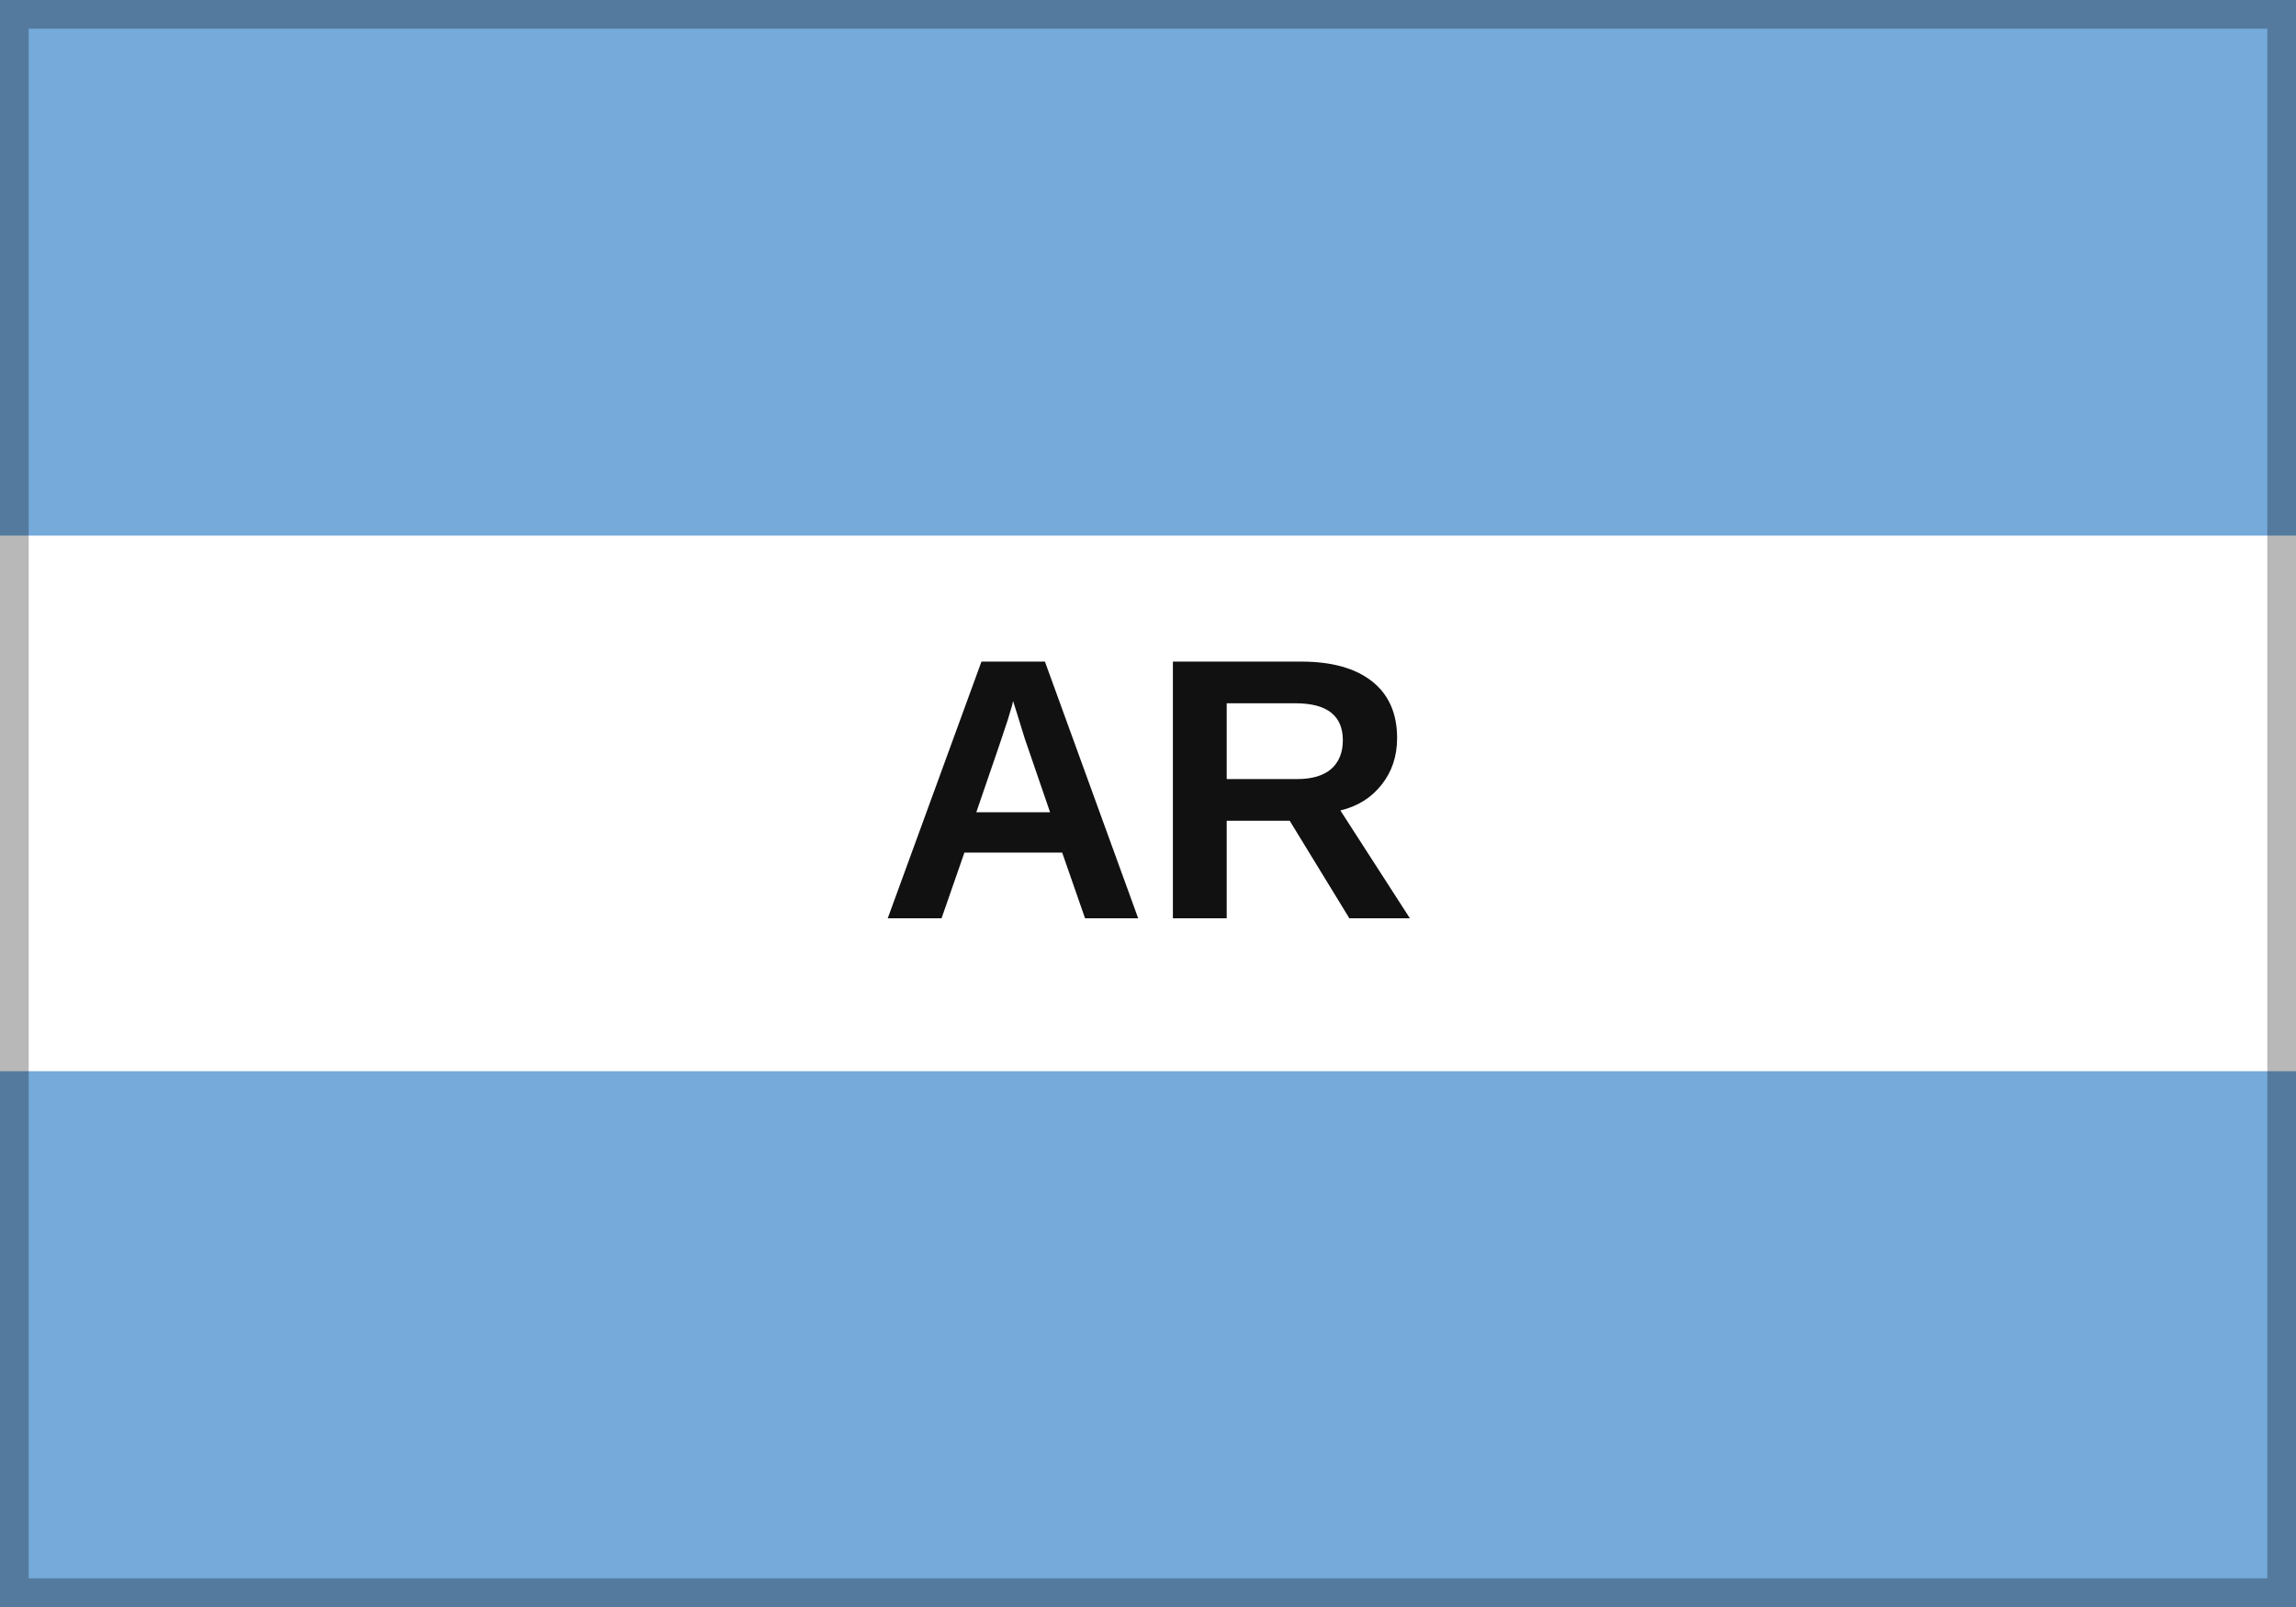
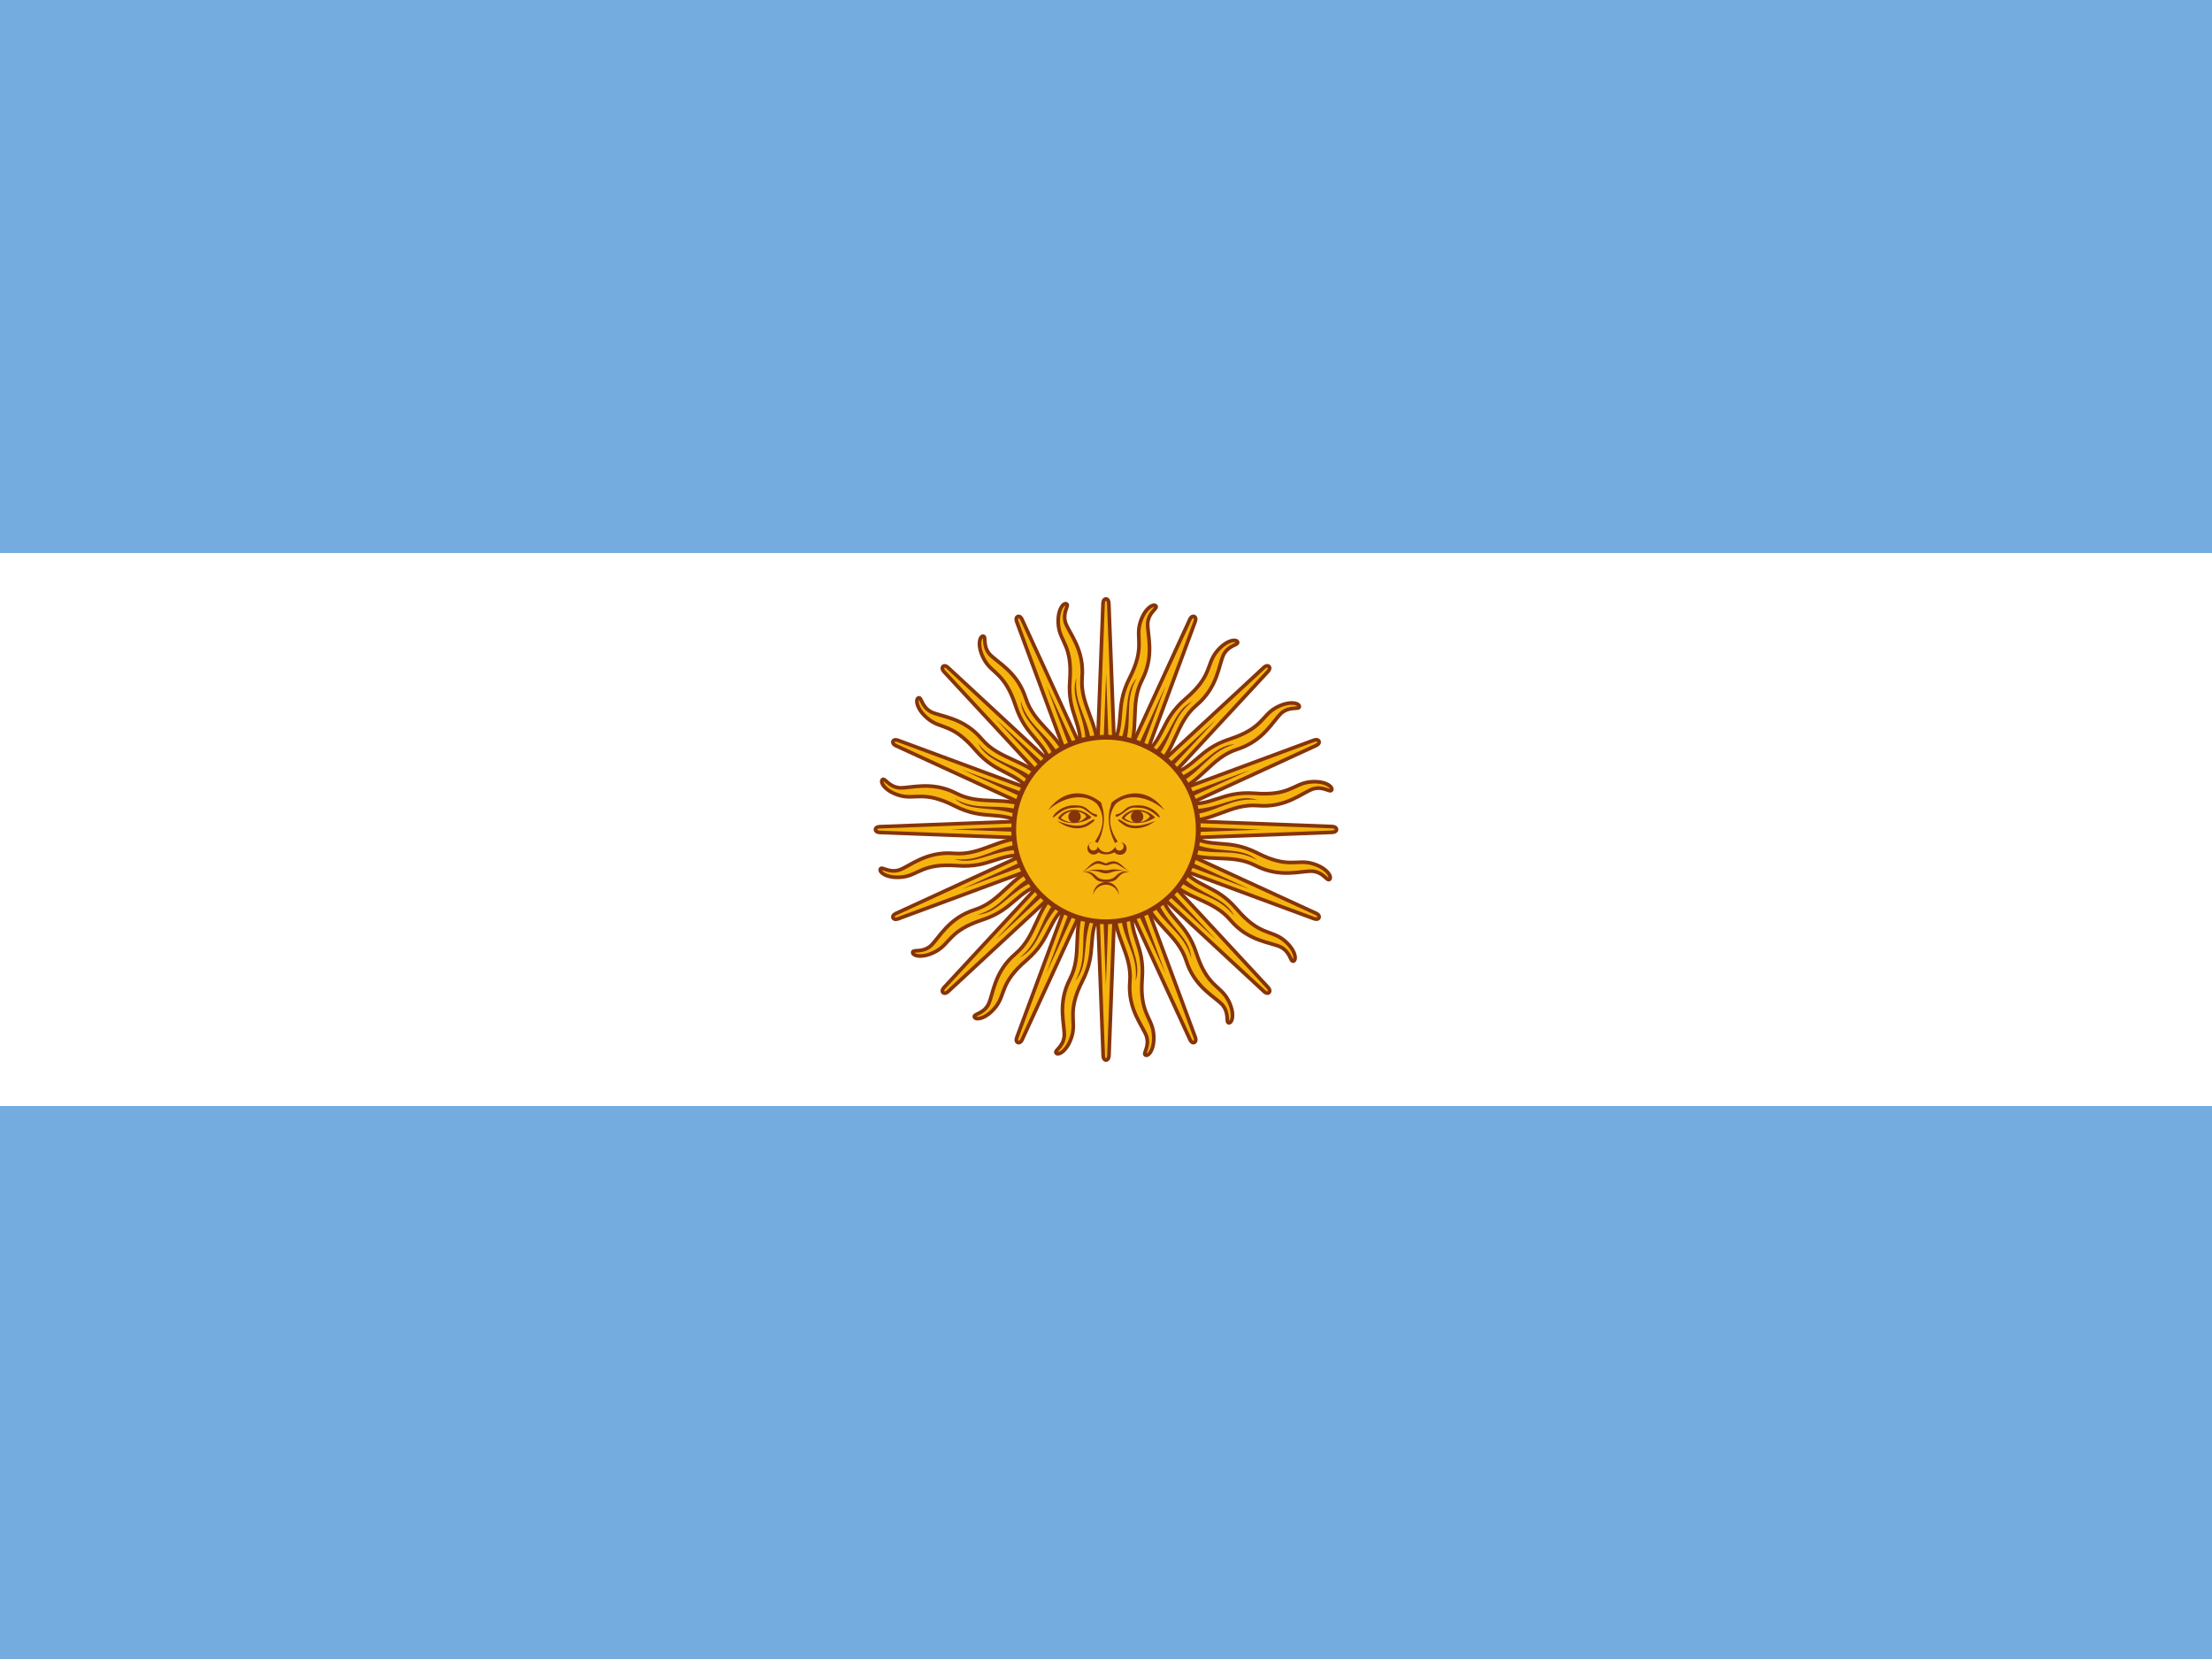
- <svg xmlns="http://www.w3.org/2000/svg" width="160" height="112" viewBox="0 0 160 112">
-   <rect width="160" height="112" fill="#75aadb" />
-   <rect y="37.33" width="160" height="37.34" fill="#fff" />
-   <rect y="74.67" width="160" height="37.33" fill="#75aadb" />
-   <rect x="1" y="1" width="158" height="110" fill="none" stroke="rgba(0,0,0,.28)" stroke-width="2" />
-   <text x="80" y="64" text-anchor="middle" font-family="Arial, sans-serif" font-size="26" font-weight="700" fill="#111" paint-order="stroke" stroke="rgba(255,255,255,.55)" stroke-width="1">AR</text>
+ <svg xmlns="http://www.w3.org/2000/svg" xmlns:xlink="http://www.w3.org/1999/xlink" id="flag-icons-ar" viewBox="0 0 640 480">
+   <path fill="#74acdf" d="M0 0h640v480H0z" />
+   <path fill="#fff" d="M0 160h640v160H0z" />
+   <g id="ar-c" transform="translate(-64)scale(.96)">
+     <path id="ar-a" fill="#f6b40e" stroke="#85340a" stroke-width="1.1" d="m396.8 251.3 28.5 62s.5 1.2 1.3.9c.8-.4.3-1.6.3-1.6l-23.7-64m-.7 24.2c-.4 9.4 5.4 14.6 4.7 23s3.8 13.2 5 16.5c1 3.3-1.2 5.2-.3 5.7 1 .5 3-2.1 2.4-6.8s-4.2-6-3.4-16.3-4.2-12.7-3-22" />
+     <use xlink:href="#ar-a" width="100%" height="100%" transform="rotate(22.5 400 250)" />
+     <use xlink:href="#ar-a" width="100%" height="100%" transform="rotate(45 400 250)" />
+     <use xlink:href="#ar-a" width="100%" height="100%" transform="rotate(67.5 400 250)" />
+     <path id="ar-b" fill="#85340a" d="M404.3 274.4c.5 9 5.6 13 4.6 21.3 2.2-6.5-3.1-11.6-2.8-21.2m-7.7-23.8 19.5 42.6-16.3-43.9" />
+     <use xlink:href="#ar-b" width="100%" height="100%" transform="rotate(22.5 400 250)" />
+     <use xlink:href="#ar-b" width="100%" height="100%" transform="rotate(45 400 250)" />
+     <use xlink:href="#ar-b" width="100%" height="100%" transform="rotate(67.5 400 250)" />
+   </g>
+   <use xlink:href="#ar-c" width="100%" height="100%" transform="rotate(90 320 240)" />
+   <use xlink:href="#ar-c" width="100%" height="100%" transform="rotate(180 320 240)" />
+   <use xlink:href="#ar-c" width="100%" height="100%" transform="rotate(-90 320 240)" />
+   <circle cx="320" cy="240" r="26.7" fill="#f6b40e" stroke="#85340a" stroke-width="1.4" />
+   <path id="ar-h" fill="#843511" stroke-width="1" d="M329 234.3c-1.7 0-3.5.8-4.5 2.4 2 1.9 6.6 2 9.7-.2a7 7 0 0 0-5.1-2.2zm0 .4c1.8 0 3.5.8 3.7 1.6-2 2.3-5.3 2-7.4.4q1.6-2 3.8-2z" />
+   <use xlink:href="#ar-d" width="100%" height="100%" transform="matrix(-1 0 0 1 640.2 0)" />
+   <use xlink:href="#ar-e" width="100%" height="100%" transform="matrix(-1 0 0 1 640.2 0)" />
+   <use xlink:href="#ar-f" width="100%" height="100%" transform="translate(18.1)" />
+   <use xlink:href="#ar-g" width="100%" height="100%" transform="matrix(-1 0 0 1 640.2 0)" />
+   <path fill="#85340a" d="M316 243.7a1.8 1.8 0 1 0 1.8 2.9 4 4 0 0 0 2.2.6h.2q1 0 2.3-.6.5.7 1.5.7a1.8 1.8 0 0 0 .3-3.6q.8.3.8 1.2a1.2 1.2 0 0 1-2.4 0 3 3 0 0 1-2.6 1.7 3 3 0 0 1-2.5-1.7q-.1 1.1-1.3 1.2-1-.1-1.2-1.2c-.2-1.1.3-1 .8-1.2zm2 5.4c-2.1 0-3 2-4.8 3.1 1-.4 1.8-1.2 3.3-2s2.6.2 3.5.2 2-1 3.5-.2l3.3 2c-1.9-1.2-2.7-3-4.8-3q-.7 0-2 .6z" />
+   <path fill="#85340a" d="M317.2 251.6q-1.1 0-3.4.6c3.7-.8 4.5.5 6.2.5 1.6 0 2.5-1.3 6.1-.5-4-1.2-4.9-.4-6.1-.4-.8 0-1.4-.3-2.8-.2" />
+   <path fill="#85340a" d="M314 252.2h-.8c4.3.5 2.3 3 6.8 3s2.5-2.5 6.8-3c-4.5-.4-3.1 2.3-6.8 2.3-3.5 0-2.4-2.3-6-2.3" />
+   <path fill="#85340a" d="M323.7 258.9a3.7 3.7 0 0 0-7.4 0 3.8 3.8 0 0 1 7.4 0" />
+   <path id="ar-e" fill="#85340a" stroke-width="1" d="M303.4 234.3c4.7-4.1 10.7-4.8 14-1.7a8 8 0 0 1 1.5 3.4q.6 3.6-2.1 7.5l.8.4q2.4-4.7 1.6-9.4l-.6-2.3c-4.5-3.7-10.7-4-15.2 2z" />
+   <path id="ar-d" fill="#85340a" stroke-width="1" d="M310.8 233c2.7 0 3.3.6 4.5 1.7 1.2 1 1.9.8 2 1 .3.2 0 .8-.3.6q-.7-.2-2.5-1.6c-1.8-1.4-2.5-1-3.7-1-3.7 0-5.7 3-6.1 2.8-.5-.2 2-3.5 6.1-3.5" />
+   <use xlink:href="#ar-h" width="100%" height="100%" transform="translate(-18.4)" />
+   <circle id="ar-f" cx="310.9" cy="236.3" r="1.8" fill="#85340a" stroke-width="1" />
+   <path id="ar-g" fill="#85340a" stroke-width="1" d="M305.9 237.5c3.5 2.7 7 2.5 9 1.3 2-1.3 2-1.7 1.6-1.7s-.8.4-2.4 1.3c-1.7.8-4.1.8-8.2-.9" />
</svg>
